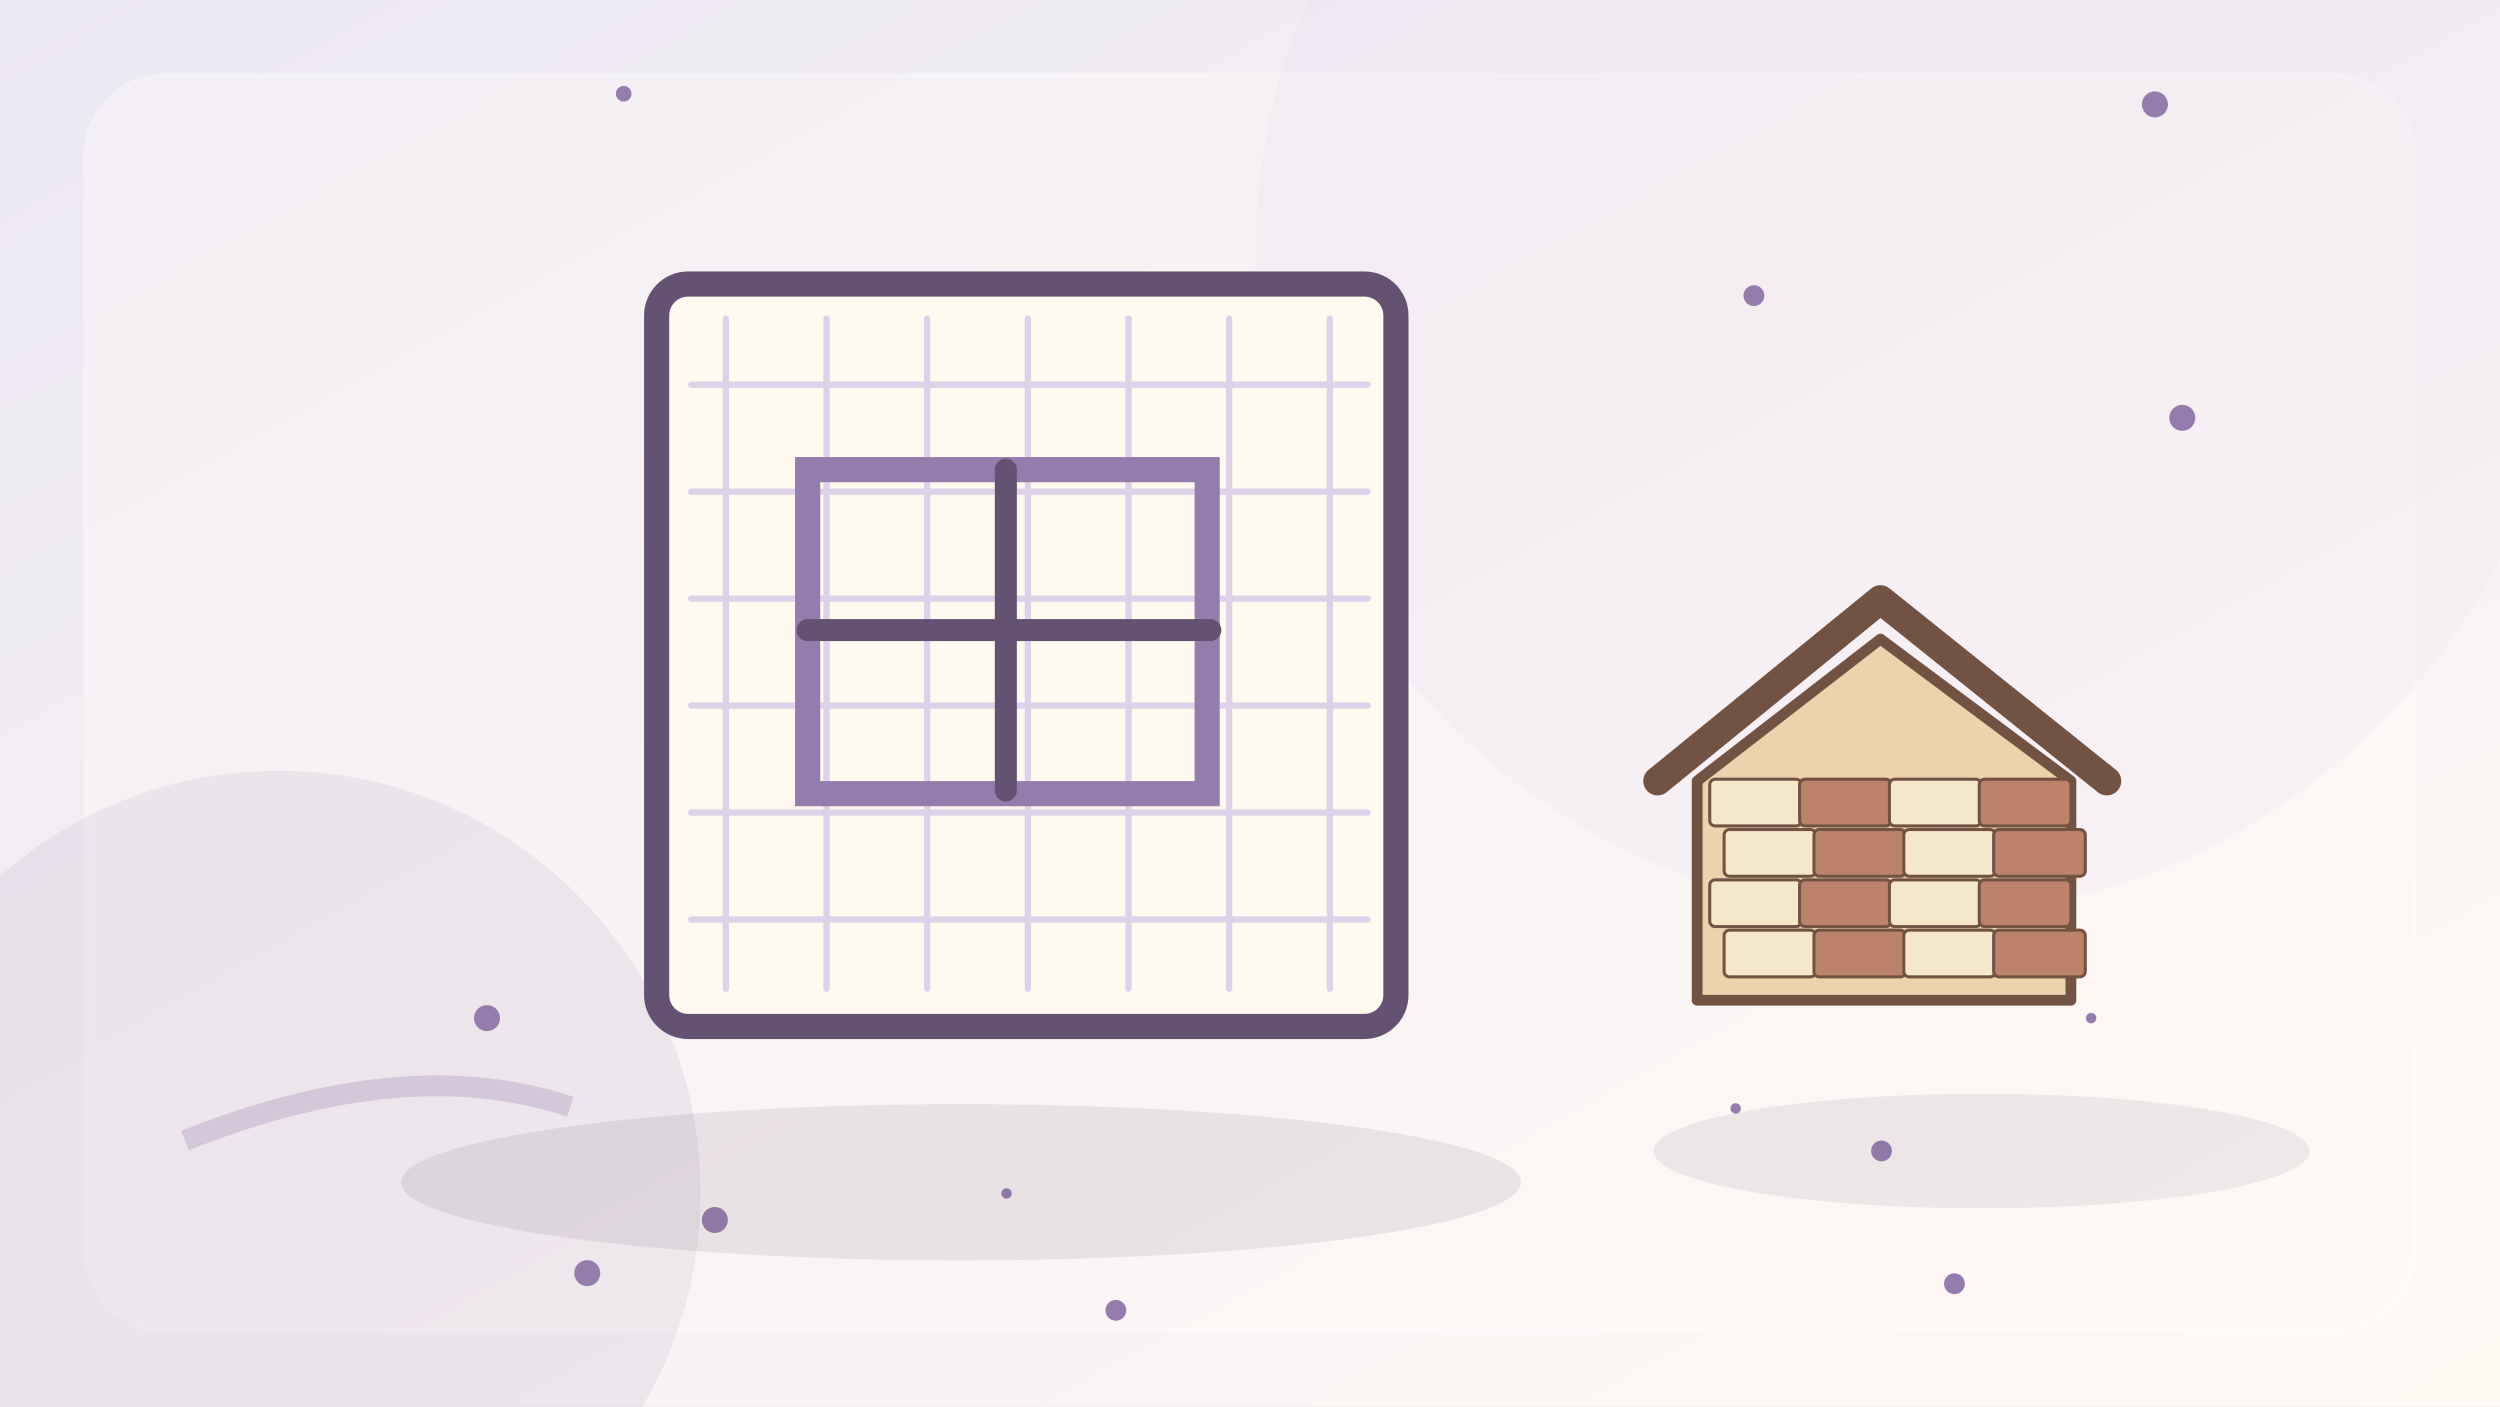
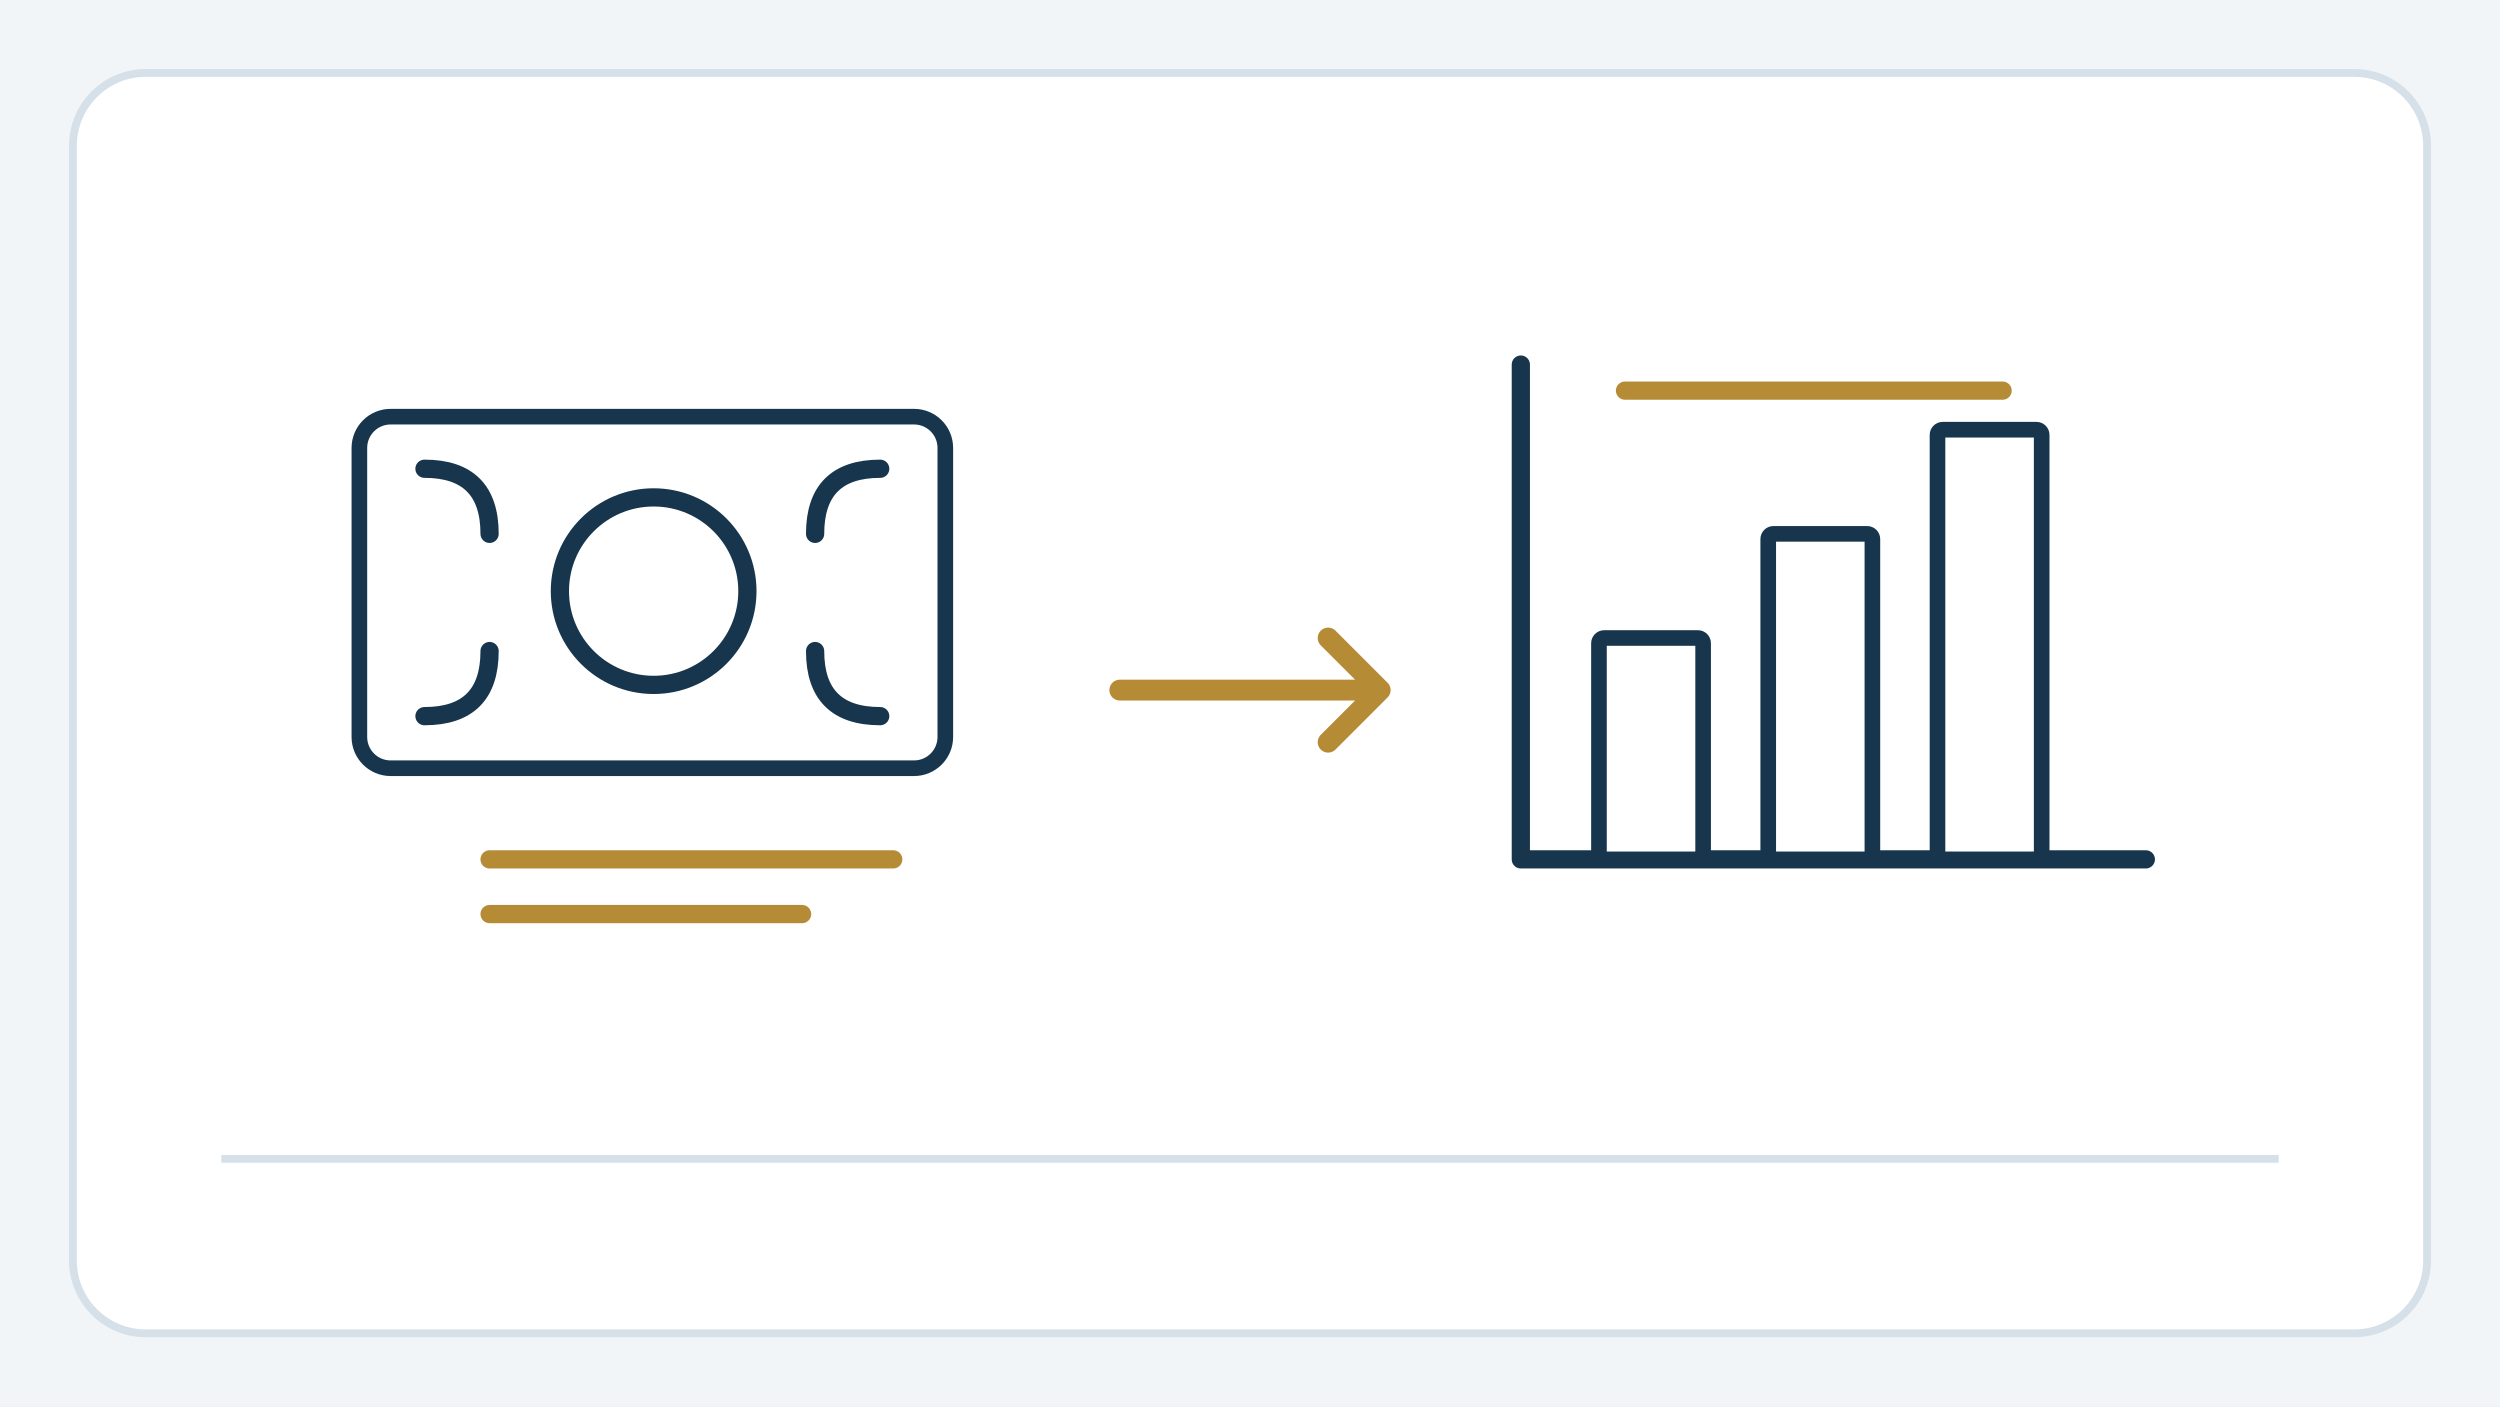
- <svg xmlns="http://www.w3.org/2000/svg" width="960" height="540" viewBox="0 0 960 540" role="img" aria-label="Autorska ilustracja: Budżet i zaliczki">
-   <defs>
-     <linearGradient id="background" x1="0" y1="0" x2="1" y2="1">
-       <stop offset="0" stop-color="#ece8f3" />
-       <stop offset="1" stop-color="#fff9f4" />
-     </linearGradient>
-   </defs>
-   <rect width="960" height="540" fill="url(#background)" />
-   <rect x="33" y="29" width="894" height="482" rx="31" fill="#fffaf7" opacity=".35" stroke="#fff" stroke-width="2" />
-   <circle cx="735" cy="99" r="253" fill="#ddd2e9" opacity=".16" />
-   <circle cx="107" cy="458" r="162" fill="#947dac" opacity=".12" />
-   <circle cx="838" cy="160.44" r="5" fill="#947dac" stroke="none" stroke-width="4" />
-   <circle cx="187" cy="390.96" r="5" fill="#947dac" stroke="none" stroke-width="4" />
-   <circle cx="827.5" cy="40.08" r="5" fill="#947dac" stroke="none" stroke-width="4" />
-   <circle cx="260.5" cy="317.52" r="3" fill="#947dac" stroke="none" stroke-width="4" />
-   <circle cx="264" cy="172.68" r="4" fill="#947dac" stroke="none" stroke-width="4" />
-   <circle cx="274.5" cy="468.48" r="5" fill="#947dac" stroke="none" stroke-width="4" />
-   <circle cx="722.5" cy="441.96" r="4" fill="#947dac" stroke="none" stroke-width="4" />
-   <circle cx="666.5" cy="425.64" r="2" fill="#947dac" stroke="none" stroke-width="4" />
-   <circle cx="225.5" cy="488.88" r="5" fill="#947dac" stroke="none" stroke-width="4" />
-   <circle cx="803" cy="390.96" r="2" fill="#947dac" stroke="none" stroke-width="4" />
-   <circle cx="386.5" cy="458.28" r="2" fill="#947dac" stroke="none" stroke-width="4" />
-   <circle cx="673.5" cy="113.52" r="4" fill="#947dac" stroke="none" stroke-width="4" />
-   <circle cx="750.5" cy="492.96" r="4" fill="#947dac" stroke="none" stroke-width="4" />
-   <circle cx="239.5" cy="36" r="3" fill="#947dac" stroke="none" stroke-width="4" />
-   <circle cx="428.5" cy="503.16" r="4" fill="#947dac" stroke="none" stroke-width="4" />
-   <ellipse cx="369" cy="454" rx="215" ry="30" fill="#655172" opacity=".12" />
-   <ellipse cx="761" cy="442" rx="126" ry="22" fill="#655172" opacity=".10" />
-   <g transform="translate(199 68) scale(1.208)">
-     <rect x="44" y="34" width="235" height="236" rx="10" fill="#fffaf0" stroke="#655172" stroke-width="8" />
-     <path d="M55 66L270 66" stroke="#ddd2e9" stroke-width="2" stroke-linecap="round" fill="none" />
-     <path d="M55 100L270 100" stroke="#ddd2e9" stroke-width="2" stroke-linecap="round" fill="none" />
-     <path d="M55 134L270 134" stroke="#ddd2e9" stroke-width="2" stroke-linecap="round" fill="none" />
-     <path d="M55 168L270 168" stroke="#ddd2e9" stroke-width="2" stroke-linecap="round" fill="none" />
-     <path d="M55 202L270 202" stroke="#ddd2e9" stroke-width="2" stroke-linecap="round" fill="none" />
-     <path d="M55 236L270 236" stroke="#ddd2e9" stroke-width="2" stroke-linecap="round" fill="none" />
-     <path d="M66 45L66 258" stroke="#ddd2e9" stroke-width="2" stroke-linecap="round" fill="none" />
-     <path d="M98 45L98 258" stroke="#ddd2e9" stroke-width="2" stroke-linecap="round" fill="none" />
-     <path d="M130 45L130 258" stroke="#ddd2e9" stroke-width="2" stroke-linecap="round" fill="none" />
-     <path d="M162 45L162 258" stroke="#ddd2e9" stroke-width="2" stroke-linecap="round" fill="none" />
-     <path d="M194 45L194 258" stroke="#ddd2e9" stroke-width="2" stroke-linecap="round" fill="none" />
-     <path d="M226 45L226 258" stroke="#ddd2e9" stroke-width="2" stroke-linecap="round" fill="none" />
-     <path d="M258 45L258 258" stroke="#ddd2e9" stroke-width="2" stroke-linecap="round" fill="none" />
-     <rect x="92" y="93" width="127" height="103" rx="0" fill="none" stroke="#947dac" stroke-width="8" />
-     <path d="M155 93L155 195" stroke="#655172" stroke-width="7" stroke-linecap="round" fill="none" />
-     <path d="M92 144L220 144" stroke="#655172" stroke-width="7" stroke-linecap="round" fill="none" />
+ <svg xmlns="http://www.w3.org/2000/svg" width="960" height="540" viewBox="0 0 960 540" role="img" aria-label="Budżet i zaliczki — koszty i obserwacje">
+   <rect width="960" height="540" fill="#f1f5f8" />
+   <rect x="28" y="28" width="904" height="484" rx="28" fill="#fff" stroke="#d6e0e8" stroke-width="3" />
+   <g transform="translate(93 85)">
+     <rect x="45" y="75" width="225" height="135" rx="12" fill="#fff" stroke="#17364d" stroke-width="6" />
+     <path d="M70 95Q95 95 95 120 M245 95Q220 95 220 120 M70 190Q95 190 95 165 M245 190Q220 190 220 165" fill="none" stroke="#17364d" stroke-width="7" stroke-linecap="round" stroke-linejoin="round" />
+     <circle cx="158" cy="142" r="36" fill="none" stroke="#17364d" stroke-width="7" />
+     <path d="M95 245H250 M95 266H215" fill="none" stroke="#b68b36" stroke-width="7" stroke-linecap="round" stroke-linejoin="round" />
  </g>
-   <g transform="translate(611 204) scale(0.690)">
-     <path d="M37 139L161 38 287 139" fill="none" stroke="#725243" stroke-width="16" stroke-linejoin="round" stroke-linecap="round" />
-     <path d="M59 139L161 60 267 139V261H59Z" fill="#edd2ae" stroke="#725243" stroke-width="6" stroke-linejoin="round" stroke-linecap="round" />
-     <rect x="66" y="138" width="51" height="26" rx="3" fill="#f5e7c9" stroke="#725243" stroke-width="1.7" />
-     <rect x="116" y="138" width="51" height="26" rx="3" fill="#bc826b" stroke="#725243" stroke-width="1.7" />
-     <rect x="166" y="138" width="51" height="26" rx="3" fill="#f5e7c9" stroke="#725243" stroke-width="1.7" />
-     <rect x="216" y="138" width="51" height="26" rx="3" fill="#bc826b" stroke="#725243" stroke-width="1.7" />
-     <rect x="74" y="166" width="51" height="26" rx="3" fill="#f5e7c9" stroke="#725243" stroke-width="1.7" />
-     <rect x="124" y="166" width="51" height="26" rx="3" fill="#bc826b" stroke="#725243" stroke-width="1.7" />
-     <rect x="174" y="166" width="51" height="26" rx="3" fill="#f5e7c9" stroke="#725243" stroke-width="1.7" />
-     <rect x="224" y="166" width="51" height="26" rx="3" fill="#bc826b" stroke="#725243" stroke-width="1.7" />
-     <rect x="66" y="194" width="51" height="26" rx="3" fill="#f5e7c9" stroke="#725243" stroke-width="1.7" />
-     <rect x="116" y="194" width="51" height="26" rx="3" fill="#bc826b" stroke="#725243" stroke-width="1.7" />
-     <rect x="166" y="194" width="51" height="26" rx="3" fill="#f5e7c9" stroke="#725243" stroke-width="1.7" />
-     <rect x="216" y="194" width="51" height="26" rx="3" fill="#bc826b" stroke="#725243" stroke-width="1.7" />
-     <rect x="74" y="222" width="51" height="26" rx="3" fill="#f5e7c9" stroke="#725243" stroke-width="1.7" />
-     <rect x="124" y="222" width="51" height="26" rx="3" fill="#bc826b" stroke="#725243" stroke-width="1.7" />
-     <rect x="174" y="222" width="51" height="26" rx="3" fill="#f5e7c9" stroke="#725243" stroke-width="1.7" />
-     <rect x="224" y="222" width="51" height="26" rx="3" fill="#bc826b" stroke="#725243" stroke-width="1.7" />
+   <g transform="translate(539 85)">
+     <path d="M45 245H285 M45 245V55" fill="none" stroke="#17364d" stroke-width="7" stroke-linecap="round" stroke-linejoin="round" />
+     <rect x="75" y="160" width="40" height="85" rx="2" fill="#fff" stroke="#17364d" stroke-width="6" />
+     <rect x="140" y="120" width="40" height="125" rx="2" fill="#fff" stroke="#17364d" stroke-width="6" />
+     <rect x="205" y="80" width="40" height="165" rx="2" fill="#fff" stroke="#17364d" stroke-width="6" />
+     <path d="M85 65H230" fill="none" stroke="#b68b36" stroke-width="7" stroke-linecap="round" stroke-linejoin="round" />
  </g>
-   <path d="M71 438q85-34 148-13" fill="none" stroke="#947dac" opacity=".29" stroke-width="8" />
+   <path d="M430 265H530 M510 245L530 265L510 285" fill="none" stroke="#b68b36" stroke-width="8" stroke-linecap="round" stroke-linejoin="round" />
+   <path d="M85 445H875" fill="none" stroke="#d6e0e8" stroke-width="3" />
</svg>
